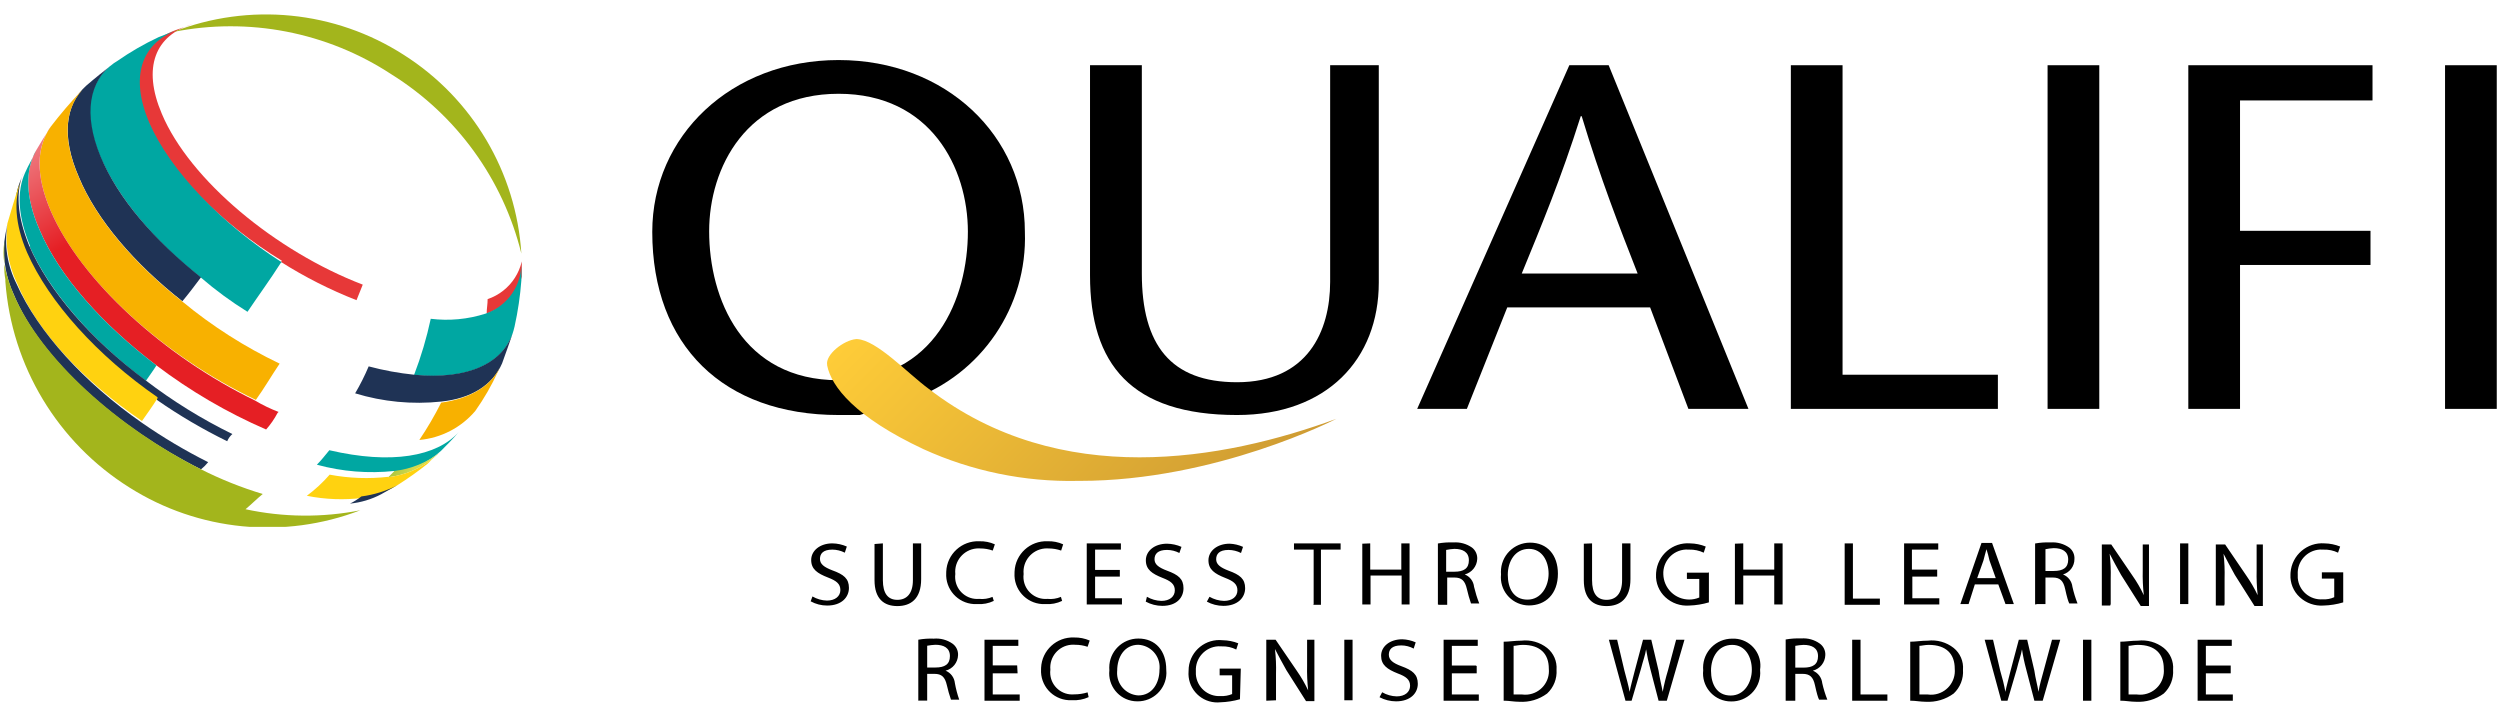
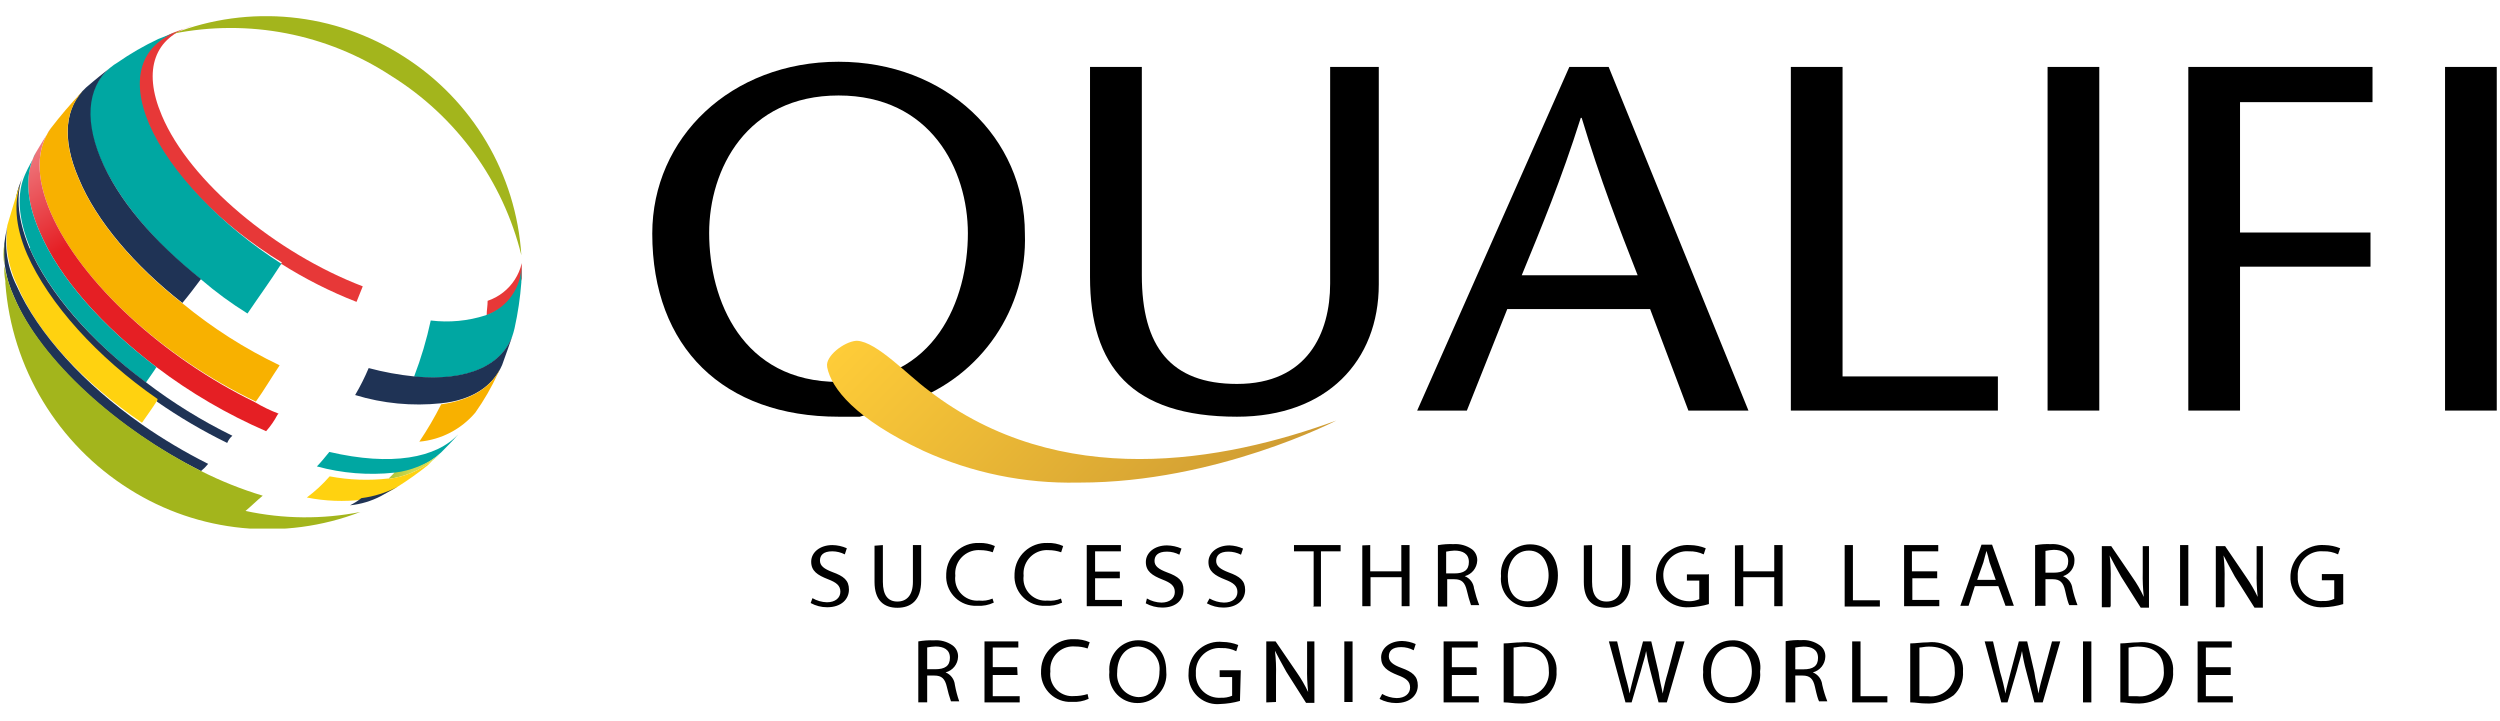
- <svg xmlns="http://www.w3.org/2000/svg" xmlns:xlink="http://www.w3.org/1999/xlink" version="1.1" id="Layer_1" x="0px" y="0px" viewBox="0 0 236.434 67.803" style="enable-background:new 0 0 236.434 67.803;" xml:space="preserve">
+ <svg xmlns="http://www.w3.org/2000/svg" xmlns:xlink="http://www.w3.org/1999/xlink" version="1.1" id="Layer_1" x="0px" y="0px" width="236" height="68" viewBox="0 0 236.434 67.803" style="enable-background:new 0 0 236.434 67.803;" xml:space="preserve">
  <style type="text/css">
	.st0{clip-path:url(#SVGID_2_);}
	.st1{fill:#E73838;}
	.st2{clip-path:url(#SVGID_4_);}
	.st3{clip-path:url(#SVGID_6_);}
	.st4{fill:#00A7A2;}
	.st5{clip-path:url(#SVGID_8_);}
	.st6{clip-path:url(#SVGID_10_);}
	.st7{fill:#1F3355;}
	.st8{clip-path:url(#SVGID_12_);}
	.st9{clip-path:url(#SVGID_14_);}
	.st10{fill:#F8B100;}
	.st11{clip-path:url(#SVGID_16_);}
	.st12{clip-path:url(#SVGID_18_);}
	.st13{fill:url(#SVGID_19_);}
	.st14{clip-path:url(#SVGID_21_);}
	.st15{clip-path:url(#SVGID_23_);}
	.st16{clip-path:url(#SVGID_25_);}
	.st17{clip-path:url(#SVGID_27_);}
	.st18{fill:url(#SVGID_28_);}
	.st19{clip-path:url(#SVGID_30_);}
	.st20{fill:#FFD210;}
	.st21{clip-path:url(#SVGID_32_);}
	.st22{clip-path:url(#SVGID_34_);}
	.st23{clip-path:url(#SVGID_36_);}
	.st24{clip-path:url(#SVGID_38_);}
	.st25{fill:#A3B51C;}
	.st26{clip-path:url(#SVGID_40_);}
	.st27{fill:url(#SVGID_41_);}
</style>
  <g>
    <g>
      <g>
        <defs>
          <rect id="SVGID_1_" x="0.307" y="1.369" width="49.04" height="48.46" />
        </defs>
        <clipPath id="SVGID_2_">
          <use xlink:href="#SVGID_1_" style="overflow:visible;" />
        </clipPath>
        <g class="st0">
          <path class="st1" d="M14.007,11.549c-1.86-4.4-0.7-7.44,2.55-8.68l1.66-0.59c-3.52,1.05-4.79,4.08-2.91,8.49      c2.64,6.26,10.77,13,19,16.15l-0.59,1.47c-2.494-0.975-4.888-2.187-7.15-3.62l0.1-0.1c-5.77-3.53-10.67-8.42-12.63-13.12" />
        </g>
      </g>
      <g>
        <defs>
          <rect id="SVGID_3_" x="0.307" y="1.369" width="49.04" height="48.46" />
        </defs>
        <clipPath id="SVGID_4_">
          <use xlink:href="#SVGID_3_" style="overflow:visible;" />
        </clipPath>
        <g class="st2">
          <path class="st1" d="M46.027,29.659c0-0.49,0.09-0.88,0.09-1.37c2.186-0.74,3.569-2.895,3.33-5.19l0.1,1.67      C49.543,26.985,48.127,28.952,46.027,29.659" />
        </g>
      </g>
      <g>
        <defs>
          <rect id="SVGID_5_" x="0.307" y="1.369" width="49.04" height="48.46" />
        </defs>
        <clipPath id="SVGID_6_">
          <use xlink:href="#SVGID_5_" style="overflow:visible;" />
        </clipPath>
        <g class="st3">
          <path class="st4" d="M9.507,14.869c-1.76-4.1-1.2-7.14,1.27-8.9l0.3-0.19c1.237-0.863,2.545-1.619,3.91-2.26l1.67-0.65      c-3.23,1.27-4.41,4.31-2.55,8.71c2,4.6,6.86,9.59,12.53,13.22l-0.1,0.09c-1,1.57-2.05,3-3.13,4.6      c-1.548-0.961-3.019-2.041-4.4-3.23C14.597,22.809,11.177,18.699,9.507,14.869" />
        </g>
      </g>
      <g>
        <defs>
          <rect id="SVGID_7_" x="0.307" y="1.369" width="49.04" height="48.46" />
        </defs>
        <clipPath id="SVGID_8_">
          <use xlink:href="#SVGID_7_" style="overflow:visible;" />
        </clipPath>
        <g class="st5">
          <path class="st4" d="M39.167,35.439c0.659-1.72,1.184-3.489,1.57-5.29c1.745,0.215,3.516,0.048,5.19-0.49      c2.078-0.711,3.45-2.695,3.38-4.89v1.76c-0.11,1.46-0.324,2.91-0.64,4.34l-0.1,0.39c-0.88,3.13-4.31,4.7-9.4,4.21" />
        </g>
      </g>
      <g>
        <defs>
          <rect id="SVGID_9_" x="0.307" y="1.369" width="49.04" height="48.46" />
        </defs>
        <clipPath id="SVGID_10_">
          <use xlink:href="#SVGID_9_" style="overflow:visible;" />
        </clipPath>
        <g class="st6">
          <path class="st7" d="M7.457,16.739c-1.67-3.82-1.28-6.85,0.68-8.62c0.78-0.68,1.76-1.46,2.64-2.15      c-2.35,1.67-2.93,4.8-1.27,8.81s5.09,7.93,9.5,11.45c-0.59,0.79-1.18,1.57-1.76,2.26C12.737,24.959,9.117,20.749,7.457,16.739" />
        </g>
      </g>
      <g>
        <defs>
          <rect id="SVGID_11_" x="0.307" y="1.369" width="49.04" height="48.46" />
        </defs>
        <clipPath id="SVGID_12_">
          <use xlink:href="#SVGID_11_" style="overflow:visible;" />
        </clipPath>
        <g class="st8">
          <path class="st7" d="M41.717,37.979L41.717,37.979c-2.735,0.29-5.5,0.024-8.13-0.78c0.482-0.821,0.91-1.673,1.28-2.55      c1.41,0.378,2.848,0.642,4.3,0.79c5.09,0.49,8.52-1.08,9.4-4.21c-0.29,1-0.78,2.25-1.08,3.13      C46.607,36.419,44.557,37.689,41.717,37.979" />
        </g>
      </g>
      <g>
        <defs>
          <rect id="SVGID_13_" x="0.307" y="1.369" width="49.04" height="48.46" />
        </defs>
        <clipPath id="SVGID_14_">
          <use xlink:href="#SVGID_13_" style="overflow:visible;" />
        </clipPath>
        <g class="st9">
          <path class="st10" d="M4.807,19.969c-1.47-3.43-1.37-6.07,0-8c0.889-1.158,1.837-2.27,2.84-3.33l0.49-0.49      c-2,1.86-2.35,4.8-0.68,8.62c1.66,4,5.28,8.22,9.79,11.75c2.816,2.325,5.905,4.296,9.2,5.87c-0.79,1.17-1.47,2.35-2.25,3.43      C15.477,33.669,7.647,26.529,4.807,19.969" />
        </g>
      </g>
      <g>
        <defs>
          <rect id="SVGID_15_" x="0.307" y="1.369" width="49.04" height="48.46" />
        </defs>
        <clipPath id="SVGID_16_">
          <use xlink:href="#SVGID_15_" style="overflow:visible;" />
        </clipPath>
        <g class="st11">
          <path class="st10" d="M41.717,38.079L41.717,38.079c2.84-0.39,4.89-1.66,5.68-3.62l-0.3,0.68c-0.6,1.307-1.32,2.556-2.15,3.73      c-1.335,1.572-3.235,2.556-5.29,2.74c0.76-1.129,1.449-2.304,2.06-3.52" />
        </g>
      </g>
      <g>
        <defs>
          <path id="SVGID_17_" d="M4.717,12.139c-0.4,0.59-0.89,1.37-1.28,2.05c-1.07,1.86-1.07,4.41,0.3,7.54c1.86,4.41,6,9,11.06,12.83      l0,0c3.203,2.426,6.684,4.46,10.37,6.06c0.422-0.475,0.784-0.998,1.08-1.56l0.1-0.1c-0.78-0.298-1.533-0.663-2.25-1.09      c-8.62-4.2-16.45-11.34-19.29-17.9c-1.47-3.43-1.37-6.07,0-8L4.717,12.139z" />
        </defs>
        <clipPath id="SVGID_18_">
          <use xlink:href="#SVGID_17_" style="overflow:visible;" />
        </clipPath>
        <g class="st12">
          <linearGradient id="SVGID_19_" gradientUnits="userSpaceOnUse" x1="-113.415" y1="639.818" x2="-112.435" y2="639.818" gradientTransform="matrix(5.42 8.66 -8.94 5.65 6340.077 -2620.905)">
            <stop offset="0" style="stop-color:#EF7F85" />
            <stop offset="1" style="stop-color:#E51F24" />
          </linearGradient>
          <polygon class="st13" points="-10.463,20.069 9.217,51.489 39.267,32.499 19.597,1.079     " />
        </g>
      </g>
      <g>
        <defs>
          <rect id="SVGID_20_" x="0.307" y="1.369" width="49.04" height="48.46" />
        </defs>
        <clipPath id="SVGID_21_">
          <use xlink:href="#SVGID_20_" style="overflow:visible;" />
        </clipPath>
        <g class="st14">
          <path class="st4" d="M2.857,23.299c-1.18-2.84-1.28-5.19-0.49-6.95c0.29-0.69,0.78-1.47,1.07-2.16      c-1.07,1.86-1.07,4.41,0.3,7.54c1.86,4.41,6,9,11.06,12.83l0,0c-0.3,0.48-0.69,1-1,1.46c-5.09-3.81-9.1-8.42-11-12.72" />
        </g>
      </g>
      <g>
        <defs>
          <rect id="SVGID_22_" x="0.307" y="1.369" width="49.04" height="48.46" />
        </defs>
        <clipPath id="SVGID_23_">
          <use xlink:href="#SVGID_22_" style="overflow:visible;" />
        </clipPath>
        <g class="st15">
          <path class="st4" d="M37.307,44.539c-2.462,0.264-4.952,0.064-7.34-0.59c0.39-0.39,0.78-0.88,1.18-1.37      c5.87,1.37,10.16,0.59,12.23-1.71c-0.49,0.59-1.17,1.27-1.66,1.76c-1.216,1.125-2.763,1.826-4.41,2V44.539z" />
        </g>
      </g>
      <g>
        <defs>
          <rect id="SVGID_24_" x="0.307" y="1.369" width="49.04" height="48.46" />
        </defs>
        <clipPath id="SVGID_25_">
          <use xlink:href="#SVGID_24_" style="overflow:visible;" />
        </clipPath>
        <g class="st16">
          <path class="st7" d="M2.457,23.979c-1.17-2.74-1.27-5-0.58-6.75l0.39-1c-0.79,1.76-0.69,4.11,0.49,7      c1.86,4.31,5.87,8.91,11,12.73c2.565,1.965,5.318,3.67,8.22,5.09c-0.215,0.185-0.382,0.418-0.49,0.68      c-2.314-1.13-4.537-2.437-6.65-3.91v-0.1c-5.58-3.92-10.28-9-12.34-13.71" />
        </g>
      </g>
      <g>
        <defs>
          <path id="SVGID_26_" d="M37.307,44.539L37.307,44.539l-0.58,0.59c1.536-0.185,2.991-0.795,4.2-1.76l0.69-0.59      C40.367,43.747,38.877,44.356,37.307,44.539 M41.617,42.779l0.2-0.2L41.617,42.779z" />
        </defs>
        <clipPath id="SVGID_27_">
          <use xlink:href="#SVGID_26_" style="overflow:visible;" />
        </clipPath>
        <g class="st17">
          <linearGradient id="SVGID_28_" gradientUnits="userSpaceOnUse" x1="-133.66" y1="670.712" x2="-132.68" y2="670.712" gradientTransform="matrix(-5.08 0.08 0.08 -5.02 -693.5174 3421.517)">
            <stop offset="0" style="stop-color:#D2DA4E" />
            <stop offset="1" style="stop-color:#80AA2A" />
          </linearGradient>
          <polygon class="st18" points="41.817,42.479 36.727,42.579 36.727,45.219 41.817,45.129     " />
        </g>
      </g>
      <g>
        <defs>
          <rect id="SVGID_29_" x="0.307" y="1.369" width="49.04" height="48.46" />
        </defs>
        <clipPath id="SVGID_30_">
          <use xlink:href="#SVGID_29_" style="overflow:visible;" />
        </clipPath>
        <g class="st19">
          <path class="st20" d="M1.577,26.719c-0.819-1.738-1.124-3.674-0.88-5.58c0.3-1,0.69-2.35,1-3.32l0.29-0.69      c-0.68,1.74-0.6,4.01,0.57,6.74c2.06,4.69,6.66,9.78,12.34,13.7v0.1c-0.49,0.78-1,1.47-1.47,2.15      c-5.48-3.72-10-8.52-11.85-13.12" />
        </g>
      </g>
      <g>
        <defs>
          <rect id="SVGID_31_" x="0.307" y="1.369" width="49.04" height="48.46" />
        </defs>
        <clipPath id="SVGID_32_">
          <use xlink:href="#SVGID_31_" style="overflow:visible;" />
        </clipPath>
        <g class="st21">
          <path class="st20" d="M36.727,45.129c1.536-0.185,2.991-0.795,4.2-1.76l-0.48,0.48c-0.908,0.727-1.856,1.401-2.84,2.02      c-1.002,0.634-2.126,1.05-3.3,1.22l0,0c-1.763,0.217-3.549,0.149-5.29-0.2c0.79-0.587,1.514-1.258,2.16-2      c1.839,0.349,3.721,0.416,5.58,0.2" />
        </g>
      </g>
      <g>
        <defs>
          <rect id="SVGID_33_" x="0.307" y="1.369" width="49.04" height="48.46" />
        </defs>
        <clipPath id="SVGID_34_">
          <use xlink:href="#SVGID_33_" style="overflow:visible;" />
        </clipPath>
        <g class="st22">
          <path class="st7" d="M1.307,27.869c-0.725-1.561-1.035-3.284-0.9-5l0.1-0.69l0.19-1c-0.319,1.942-0.011,3.935,0.88,5.69      c2,4.5,6.37,9.3,11.85,13.12c1.996,1.387,4.088,2.63,6.26,3.72c-0.201,0.251-0.429,0.479-0.68,0.68      C11.077,40.429,3.827,33.969,1.307,27.869" />
        </g>
      </g>
      <g>
        <defs>
          <rect id="SVGID_35_" x="0.307" y="1.369" width="49.04" height="48.46" />
        </defs>
        <clipPath id="SVGID_36_">
          <use xlink:href="#SVGID_35_" style="overflow:visible;" />
        </clipPath>
        <g class="st23">
          <path class="st7" d="M37.607,45.869l-0.88,0.49l-0.69,0.39c-0.914,0.48-1.912,0.779-2.94,0.88      c0.383-0.188,0.745-0.416,1.08-0.68l0,0C35.376,46.795,36.537,46.43,37.607,45.869" />
        </g>
      </g>
      <g>
        <defs>
          <rect id="SVGID_37_" x="0.307" y="1.369" width="49.04" height="48.46" />
        </defs>
        <clipPath id="SVGID_38_">
          <use xlink:href="#SVGID_37_" style="overflow:visible;" />
        </clipPath>
        <g class="st24">
          <path class="st25" d="M0.407,24.959v-2.09c-0.101,0.68-0.101,1.37,0,2.05 M38.187,5.189c-6.509-4.18-14.628-4.984-21.83-2.16      c7.145-1.437,14.568,0,20.66,4c6.148,3.834,10.557,9.915,12.29,16.95C48.818,16.298,44.685,9.315,38.187,5.189 M23.187,48.189      c0.58-0.49,1.17-1.07,1.66-1.47c-2.022-0.61-3.986-1.396-5.87-2.35c-7.8-3.94-15.05-10.4-17.67-16.5      c-0.408-0.933-0.71-1.909-0.9-2.91v0.2c-0.013,0.426,0.021,0.852,0.1,1.27v0.2l0,0c0.589,7.992,4.949,15.226,11.74,19.48      c6.529,4.124,14.622,4.921,21.83,2.15c-3.589,0.706-7.285,0.672-10.86-0.1" />
        </g>
      </g>
    </g>
    <g>
      <path d="M81.307,39.249h-2c-10.87,0-17.62-6.55-17.62-17.32c0-9.06,7.44-16.25,17.62-16.25s17.62,7.19,17.62,16.25    c0.253,7.07-4.106,13.488-10.77,15.86 M91.537,21.929c0-6.06-3.52-13.06-12.23-13.06s-12.24,7-12.24,13    c0,6.36,3.13,14.09,12.24,14.09s12.23-7.73,12.23-14.09" />
    </g>
    <g>
      <path d="M107.987,6.169v19.7c0,6.76,2.74,10.28,9,10.28c6.65,0,8.81-4.8,8.81-9.49V6.169h4.6v20.55c0,7.25-4.9,12.53-13.41,12.53    c-10,0-13.9-4.79-13.9-13.21V6.169H107.987z" />
    </g>
    <g>
      <path d="M152.137,6.169l13.22,32.5h-5.68l-3.62-9.6h-13.51l-3.82,9.6h-4.7l14.39-32.5L152.137,6.169z M154.877,25.869    c-1.76-4.5-3.52-9-5.29-14.88h-0.09c-1.86,5.88-3.72,10.35-5.58,14.88H154.877z" />
    </g>
    <g>
      <polygon points="169.367,6.169 174.257,6.169 174.257,35.439 188.947,35.439 188.947,38.669 169.367,38.669   " />
    </g>
    <g>
      <rect x="193.647" y="6.169" width="4.89" height="32.5" />
    </g>
    <g>
      <polygon points="224.377,9.499 211.847,9.499 211.847,21.829 224.187,21.829 224.187,25.059 211.847,25.059 211.847,38.669     206.957,38.669 206.957,6.169 224.377,6.169   " />
    </g>
    <g>
      <rect x="231.237" y="6.169" width="4.89" height="32.5" />
    </g>
    <g>
      <defs>
        <path id="SVGID_39_" d="M78.227,34.559c0.39,2,2.64,4.89,9.11,7.92c4.573,2.081,9.556,3.106,14.58,3h0.2     c12.92,0,24.27-5.87,24.27-5.87c-10.67,3.91-26.13,6.75-38.56-2.84c-2-1.47-4.9-4.6-6.76-4.7h-0.1c-1.17,0.1-2.93,1.47-2.74,2.45     " />
      </defs>
      <clipPath id="SVGID_40_">
        <use xlink:href="#SVGID_39_" style="overflow:visible;" />
      </clipPath>
      <g class="st26">
        <linearGradient id="SVGID_41_" gradientUnits="userSpaceOnUse" x1="-112.449" y1="649.736" x2="-111.469" y2="649.736" gradientTransform="matrix(-30.0144 -29.5362 -29.5362 30.0144 15932.451 -22769.119)">
          <stop offset="0" style="stop-color:#CA9732" />
          <stop offset="1" style="stop-color:#FECC38" />
        </linearGradient>
        <polygon class="st27" points="102.607,70.579 70.887,39.349 101.817,8.029 133.437,39.159    " />
      </g>
    </g>
    <g>
      <path d="M221.537,54.129h-1.95v0.59h1.17v1.76c-0.338,0.156-0.709,0.224-1.08,0.2c-1.211,0.097-2.272-0.806-2.369-2.017    c-0.009-0.111-0.009-0.222-0.001-0.333c-0.072-1.229,0.866-2.285,2.096-2.356c0.115-0.007,0.23-0.005,0.344,0.006    c0.473-0.017,0.944,0.083,1.37,0.29l0.2-0.58c-0.467-0.189-0.966-0.291-1.47-0.3c-1.652-0.127-3.094,1.109-3.222,2.761    c-0.005,0.06-0.007,0.119-0.008,0.179c-0.043,0.812,0.28,1.601,0.88,2.15c0.609,0.563,1.423,0.849,2.25,0.79    c0.631-0.018,1.256-0.118,1.86-0.3v-2.84H221.537z M210.387,57.129v-2.41c0.023-0.785-0.01-1.57-0.1-2.35l0,0    c0.29,0.59,0.68,1.27,1.07,2l1.86,2.94h0.79v-5.82h-0.59v2.45c-0.019,0.785,0.015,1.57,0.1,2.35l0,0    c-0.308-0.649-0.669-1.271-1.08-1.86l-2-2.94h-0.88v5.78h0.79L210.387,57.129z M206.177,57.129h0.78v-5.74h-0.78V57.129z     M199.617,57.129v-2.41c0.023-0.785-0.01-1.57-0.1-2.35l0,0c0.29,0.59,0.68,1.27,1.08,2l1.86,2.94h0.78v-5.82h-0.59v2.45    c-0.019,0.785,0.015,1.57,0.1,2.35l0,0c-0.304-0.651-0.665-1.274-1.08-1.86l-2-2.94h-0.89v5.78h0.79L199.617,57.129z     M193.447,51.939c0.257-0.053,0.518-0.086,0.78-0.1c0.79,0,1.37,0.3,1.37,1.08s-0.49,1.08-1.37,1.08h-0.78V51.939z     M192.667,57.129h0.78v-2.51h0.69c0.68,0,1,0.3,1.17,1.08s0.29,1.17,0.39,1.37h0.78c-0.199-0.51-0.36-1.035-0.48-1.57    c-0.058-0.524-0.4-0.974-0.89-1.17l0,0c0.645-0.192,1.086-0.787,1.08-1.46c0.027-0.419-0.157-0.824-0.49-1.08    c-0.513-0.361-1.134-0.534-1.76-0.49c-0.492-0.02-0.985,0.014-1.47,0.1v5.77L192.667,57.129z M186.987,54.679l0.59-1.66    c0.09-0.39,0.19-0.69,0.29-1.08l0,0c0.1,0.29,0.2,0.69,0.29,1.08l0.59,1.66H186.987z M188.987,55.269l0.68,1.86h0.79l-2.06-5.78    h-1l-2,5.78h0.78l0.59-1.86H188.987z M183.167,53.869h-2.35v-1.89h2.49v-0.59h-3.23v5.78h3.33v-0.59h-2.55v-2.05h2.35v-0.66    H183.167z M174.457,57.199h3.33v-0.59h-2.55v-5.22h-0.78V57.199z M164.077,51.419v5.75h0.79v-2.74h2.93v2.74h0.79v-5.78h-0.79    v2.48h-2.93v-2.48L164.077,51.419z M161.537,54.159h-2v0.59h1.17v1.76c-1.247,0.525-2.684-0.06-3.209-1.307    c-0.117-0.277-0.181-0.573-0.191-0.873c-0.066-1.235,0.881-2.291,2.117-2.357c0.111-0.006,0.223-0.004,0.333,0.007    c0.473-0.013,0.943,0.087,1.37,0.29l0.19-0.58c-0.467-0.189-0.966-0.291-1.47-0.3c-1.652-0.127-3.094,1.109-3.222,2.761    c-0.005,0.06-0.007,0.119-0.008,0.179c-0.039,0.811,0.283,1.598,0.88,2.15c0.611,0.566,1.43,0.852,2.26,0.79    c0.63-0.019,1.256-0.12,1.86-0.3v-2.84L161.537,54.159z M149.787,51.419v3.45c0,1.76,0.88,2.45,2.15,2.45s2.26-0.69,2.26-2.55    v-3.38h-0.79v3.48c0,1.27-0.58,1.86-1.47,1.86s-1.37-0.59-1.37-1.86v-3.48L149.787,51.419z M144.597,51.909    c1.27,0,1.86,1.18,1.86,2.35s-0.68,2.45-2,2.45s-1.86-1.08-1.86-2.35S143.287,51.909,144.597,51.909 M144.697,51.319    c-1.524,0.005-2.756,1.245-2.75,2.77c0,0.077,0.004,0.154,0.01,0.23c-0.155,1.461,0.904,2.771,2.365,2.925    c0.091,0.01,0.183,0.015,0.275,0.015c1.57,0,2.74-1.08,2.74-3C147.337,52.499,146.337,51.319,144.697,51.319 M136.767,52.009    c0.257-0.053,0.518-0.086,0.78-0.1c0.79,0,1.37,0.3,1.37,1.08s-0.49,1.08-1.37,1.08h-0.78V52.009z M136.087,57.199h0.78v-2.58    h0.68c0.69,0,1,0.3,1.18,1.08c0.105,0.463,0.236,0.921,0.39,1.37h0.78c-0.2-0.511-0.363-1.036-0.49-1.57    c-0.052-0.524-0.391-0.975-0.88-1.17l0,0c0.669-0.178,1.147-0.768,1.18-1.46c0.023-0.419-0.16-0.822-0.49-1.08    c-0.513-0.361-1.134-0.534-1.76-0.49c-0.492-0.02-0.985,0.014-1.47,0.1v5.77L136.087,57.199z M128.837,51.419v5.75h0.78v-2.74    h2.94v2.74h0.75v-5.78h-0.78v2.48h-2.94v-2.48L128.837,51.419z M124.137,57.199h0.79v-5.22h1.86v-0.59h-4.41v0.59h1.86v5.19    L124.137,57.199z M114.137,56.899c0.479,0.261,1.015,0.399,1.56,0.4c1.37,0,2.06-0.79,2.06-1.67s-0.49-1.27-1.57-1.66    c-0.78-0.3-1.17-0.59-1.17-1.08s0.29-0.88,1.17-0.88c0.411,0.003,0.815,0.103,1.18,0.29l0.19-0.58    c-0.4-0.182-0.831-0.284-1.27-0.3c-1.17,0-2,0.69-2,1.57s0.59,1.27,1.57,1.66c0.78,0.3,1.17,0.59,1.17,1.18s-0.48,1-1.27,1    c-0.482-0.014-0.953-0.149-1.37-0.39L114.137,56.899z M108.357,56.899c0.482,0.261,1.022,0.399,1.57,0.4c1.37,0,2-0.79,2-1.67    s-0.49-1.27-1.56-1.66c-0.79-0.3-1.18-0.59-1.18-1.08s0.3-0.88,1.18-0.88c0.408,0.001,0.809,0.101,1.17,0.29l0.2-0.58    c-0.432-0.19-0.898-0.292-1.37-0.3c-1.18,0-2,0.69-2,1.57s0.59,1.27,1.57,1.66c0.78,0.3,1.17,0.59,1.17,1.18s-0.49,1-1.27,1    c-0.482-0.013-0.953-0.147-1.37-0.39L108.357,56.899z M105.907,53.899h-2.34v-1.92h2.44v-0.59h-3.23v5.78h3.33v-0.59h-2.54v-2.05    h2.34V53.899z M100.337,56.449c-0.404,0.17-0.844,0.236-1.28,0.19c-1.15,0.098-2.162-0.755-2.26-1.905    c-0.013-0.148-0.009-0.297,0.01-0.445c-0.12-1.215,0.768-2.296,1.983-2.416c0.129-0.013,0.258-0.014,0.387-0.004    c0.402,0.001,0.8,0.069,1.18,0.2l0.19-0.59c-0.461-0.209-0.964-0.309-1.47-0.29c-1.655-0.072-3.055,1.212-3.127,2.867    c-0.002,0.044-0.003,0.089-0.003,0.133c-0.091,1.533,1.078,2.849,2.61,2.94c0.11,0.007,0.22,0.007,0.33,0    c0.537,0.038,1.075-0.066,1.56-0.3L100.337,56.449z M93.867,56.449c-0.4,0.171-0.837,0.236-1.27,0.19    c-1.15,0.098-2.162-0.755-2.26-1.905c-0.013-0.148-0.009-0.297,0.01-0.445c-0.12-1.215,0.768-2.296,1.983-2.416    c0.129-0.013,0.258-0.014,0.387-0.004c0.398,0,0.794,0.068,1.17,0.2l0.2-0.59c-0.462-0.207-0.964-0.306-1.47-0.29    c-1.655-0.072-3.055,1.212-3.127,2.867c-0.002,0.044-0.003,0.089-0.003,0.133c-0.091,1.533,1.078,2.849,2.61,2.94    c0.11,0.007,0.22,0.007,0.33,0c0.537,0.038,1.075-0.066,1.56-0.3L93.867,56.449z M82.707,51.449v3.42c0,1.76,0.89,2.45,2.16,2.45    s2.25-0.69,2.25-2.55v-3.38h-0.78v3.48c0,1.27-0.59,1.86-1.47,1.86s-1.37-0.59-1.37-1.86v-3.48L82.707,51.449z M76.667,56.869    c0.478,0.263,1.015,0.401,1.56,0.4c1.37,0,2.06-0.79,2.06-1.67s-0.49-1.27-1.57-1.66c-0.78-0.3-1.17-0.59-1.17-1.08    s0.29-0.88,1.17-0.88c0.411,0.003,0.815,0.103,1.18,0.29l0.19-0.58c-0.432-0.192-0.898-0.294-1.37-0.3c-1.17,0-2,0.69-2,1.57    s0.59,1.27,1.59,1.66c0.78,0.3,1.17,0.59,1.17,1.18s-0.49,1-1.27,1c-0.482-0.013-0.953-0.147-1.37-0.39L76.667,56.869z" />
    </g>
    <g>
      <path d="M210.967,62.939h-2.35v-1.86h2.45v-0.58h-3.23v5.77h3.33v-0.59h-2.55v-2h2.35v-0.69V62.939z M201.307,61.079    c0.2,0,0.49-0.09,0.88-0.09c1.67,0,2.45,0.88,2.45,2.25c0.117,1.237-0.791,2.335-2.029,2.452    c-0.174,0.016-0.349,0.013-0.521-0.011h-0.78C201.307,65.679,201.307,61.079,201.307,61.079z M200.627,66.269    c0.39,0,0.88,0.1,1.37,0.1c0.944,0.056,1.878-0.22,2.64-0.78c0.617-0.579,0.941-1.406,0.88-2.25c0.065-0.79-0.265-1.561-0.88-2.06    c-0.693-0.545-1.574-0.794-2.45-0.69c-0.58,0-1.17,0.1-1.66,0.1v5.58H200.627z M196.997,66.269h0.79v-5.77h-0.79V66.269z     M189.857,66.269l0.88-3c0.19-0.79,0.39-1.28,0.49-1.86l0,0c0.093,0.627,0.223,1.248,0.39,1.86l0.78,3h0.79l1.66-5.77h-0.78    l-0.79,2.93c-0.19,0.69-0.39,1.37-0.49,2l0,0c-0.09-0.59-0.29-1.27-0.39-2l-0.68-2.93h-0.79l-0.78,2.93    c-0.19,0.79-0.39,1.47-0.49,2l0,0c-0.126-0.675-0.29-1.343-0.49-2l-0.68-2.93h-0.79l1.57,5.77H189.857z M181.537,61.079    c0.19,0,0.49-0.09,0.88-0.09c1.66,0,2.45,0.88,2.45,2.25c0.118,1.237-0.79,2.335-2.027,2.453    c-0.178,0.017-0.356,0.013-0.533-0.013h-0.78v-4.6H181.537z M180.747,66.269c0.4,0,0.89,0.1,1.37,0.1    c0.947,0.058,1.885-0.218,2.65-0.78c0.617-0.579,0.941-1.406,0.88-2.25c0.065-0.79-0.265-1.561-0.88-2.06    c-0.693-0.545-1.574-0.794-2.45-0.69c-0.59,0-1.17,0.1-1.66,0.1v5.58H180.747z M175.167,66.269h3.33v-0.59h-2.54v-5.18h-0.79    L175.167,66.269L175.167,66.269z M169.787,61.079c0.258-0.048,0.518-0.078,0.78-0.09c0.79,0,1.37,0.29,1.37,1.07    s-0.49,1.08-1.37,1.08h-0.78V61.079z M169.007,66.269h0.78v-2.54h0.69c0.68,0,1,0.29,1.17,1.07s0.29,1.18,0.39,1.37h0.78    c-0.2-0.507-0.36-1.028-0.48-1.56c-0.055-0.528-0.397-0.982-0.89-1.18l0,0c0.676-0.173,1.157-0.772,1.18-1.47    c0.023-0.428-0.172-0.839-0.52-1.09c-0.51-0.366-1.134-0.54-1.76-0.49c-0.492-0.02-0.985,0.014-1.47,0.1v5.79H169.007z     M163.817,60.989c1.27,0,1.86,1.17,1.86,2.35c0,1.18-0.69,2.44-2,2.44s-1.86-1.07-1.86-2.35    C161.817,62.149,162.507,60.989,163.817,60.989 M163.817,60.399c-1.519-0.001-2.751,1.23-2.751,2.749    c0,0.084,0.004,0.168,0.011,0.251c-0.16,1.455,0.889,2.764,2.344,2.924c0.098,0.011,0.197,0.016,0.296,0.016    c1.496,0.025,2.73-1.168,2.755-2.664c0.002-0.112-0.003-0.224-0.015-0.336c0.217-1.392-0.735-2.695-2.127-2.912    C164.161,60.4,163.989,60.391,163.817,60.399 M154.307,66.269l0.88-3c0.2-0.79,0.4-1.28,0.49-1.86l0,0    c0.097,0.627,0.23,1.248,0.4,1.86l0.78,3h0.78l1.67-5.77h-0.79l-0.78,2.93c-0.2,0.657-0.364,1.325-0.49,2l0,0    c-0.1-0.59-0.29-1.27-0.39-2l-0.69-2.93h-0.78l-0.78,2.93c-0.2,0.79-0.39,1.47-0.49,2l0,0c-0.1-0.59-0.3-1.27-0.49-2l-0.69-2.93    h-0.78l1.57,5.77L154.307,66.269z M143.147,61.079c0.2,0,0.49-0.09,0.88-0.09c1.67,0,2.45,0.88,2.45,2.25    c0.122,1.231-0.776,2.328-2.007,2.451c-0.177,0.018-0.356,0.014-0.533-0.011h-0.79L143.147,61.079L143.147,61.079z     M142.307,66.269c0.39,0,0.88,0.1,1.37,0.1c0.945,0.061,1.88-0.216,2.64-0.78c0.621-0.577,0.948-1.404,0.89-2.25    c0.061-0.791-0.272-1.562-0.89-2.06c-0.69-0.544-1.567-0.792-2.44-0.69c-0.59,0-1.18,0.1-1.67,0.1v5.58H142.307z M139.567,62.939    h-2.26v-1.86h2.45v-0.58h-3.23v5.77h3.33v-0.59h-2.55v-2h2.35v-0.69L139.567,62.939z M130.467,65.939    c0.481,0.254,1.016,0.388,1.56,0.39c1.37,0,2.06-0.78,2.06-1.66c0-0.88-0.49-1.28-1.57-1.67c-0.78-0.29-1.17-0.59-1.17-1.08    s0.29-0.88,1.17-0.88c0.412,0,0.818,0.104,1.18,0.3l0.19-0.59c-0.401-0.178-0.832-0.276-1.27-0.29c-1.18,0-2,0.68-2,1.56    s0.59,1.28,1.57,1.67c0.78,0.29,1.17,0.58,1.17,1.17s-0.49,1-1.27,1c-0.482-0.013-0.953-0.147-1.37-0.39L130.467,65.939z     M127.137,66.229h0.78v-5.73h-0.78V66.229z M120.677,66.229v-2.5c0.024-0.785-0.01-1.57-0.1-2.35l0,0c0.29,0.58,0.68,1.27,1.08,2    l1.86,2.93h0.79v-5.81h-0.69v2.44c-0.019,0.785,0.015,1.57,0.1,2.35l0,0c-0.308-0.649-0.669-1.271-1.08-1.86l-2-2.93h-0.88v5.77    L120.677,66.229z M117.347,63.229h-2v0.64h1.18v1.77c-0.341,0.144-0.71,0.209-1.08,0.19c-1.218,0.08-2.27-0.843-2.35-2.061    c-0.006-0.096-0.006-0.193,0-0.289c-0.066-1.235,0.881-2.291,2.117-2.357c0.111-0.006,0.223-0.004,0.333,0.007    c0.475-0.017,0.946,0.086,1.37,0.3l0.19-0.59c-0.468-0.185-0.966-0.283-1.47-0.29c-1.597-0.177-3.036,0.975-3.213,2.572    c-0.013,0.119-0.019,0.238-0.017,0.358c-0.124,1.503,0.994,2.821,2.496,2.945c0.168,0.014,0.336,0.012,0.504-0.005    c0.629-0.021,1.254-0.118,1.86-0.29L117.347,63.229z M107.657,60.979c1.169,0.059,2.069,1.055,2.01,2.224    c-0.002,0.042-0.005,0.084-0.01,0.126c0,1.27-0.68,2.44-2,2.44c-1.175-0.065-2.074-1.07-2.008-2.245    c0.002-0.035,0.005-0.07,0.008-0.105C105.657,62.149,106.337,60.979,107.657,60.979 M107.657,60.389    c-1.519-0.001-2.751,1.23-2.751,2.749c0,0.084,0.004,0.168,0.011,0.251c-0.16,1.455,0.889,2.764,2.344,2.924    c0.098,0.011,0.197,0.016,0.296,0.016c1.496,0.025,2.73-1.168,2.755-2.664c0.002-0.112-0.003-0.224-0.015-0.336    C110.297,61.559,109.297,60.389,107.657,60.389 M102.857,65.479c-0.411,0.127-0.839,0.191-1.27,0.19    c-1.144,0.103-2.155-0.74-2.259-1.884c-0.014-0.152-0.011-0.305,0.009-0.456c-0.11-1.188,0.764-2.24,1.952-2.35    c0.133-0.012,0.266-0.012,0.398,0c0.398-0.002,0.793,0.062,1.17,0.19l0.2-0.59c-0.463-0.202-0.965-0.301-1.47-0.29    c-1.655-0.072-3.055,1.212-3.127,2.867c-0.002,0.044-0.003,0.089-0.003,0.133c-0.091,1.527,1.073,2.839,2.6,2.93    c0.11,0.007,0.22,0.007,0.33,0c0.539,0.035,1.079-0.065,1.57-0.29L102.857,65.479z M96.197,62.929h-2.31v-1.85h2.42v-0.58h-3.2    v5.77h3.33v-0.59h-2.55v-2h2.35L96.197,62.929z M87.687,61.069c0.258-0.048,0.518-0.078,0.78-0.09c0.78,0,1.37,0.29,1.37,1.07    s-0.49,1.08-1.37,1.08h-0.78V61.069z M86.897,66.259h0.79v-2.53h0.68c0.69,0,1,0.29,1.18,1.07c0.104,0.464,0.234,0.921,0.39,1.37    h0.78c-0.178-0.508-0.315-1.03-0.41-1.56c-0.051-0.527-0.39-0.981-0.88-1.18l0,0c0.676-0.173,1.157-0.772,1.18-1.47    c0.021-0.43-0.179-0.841-0.53-1.09c-0.517-0.359-1.143-0.525-1.77-0.47c-0.489-0.02-0.978,0.014-1.46,0.1v5.77L86.897,66.259z" />
    </g>
  </g>
</svg>
